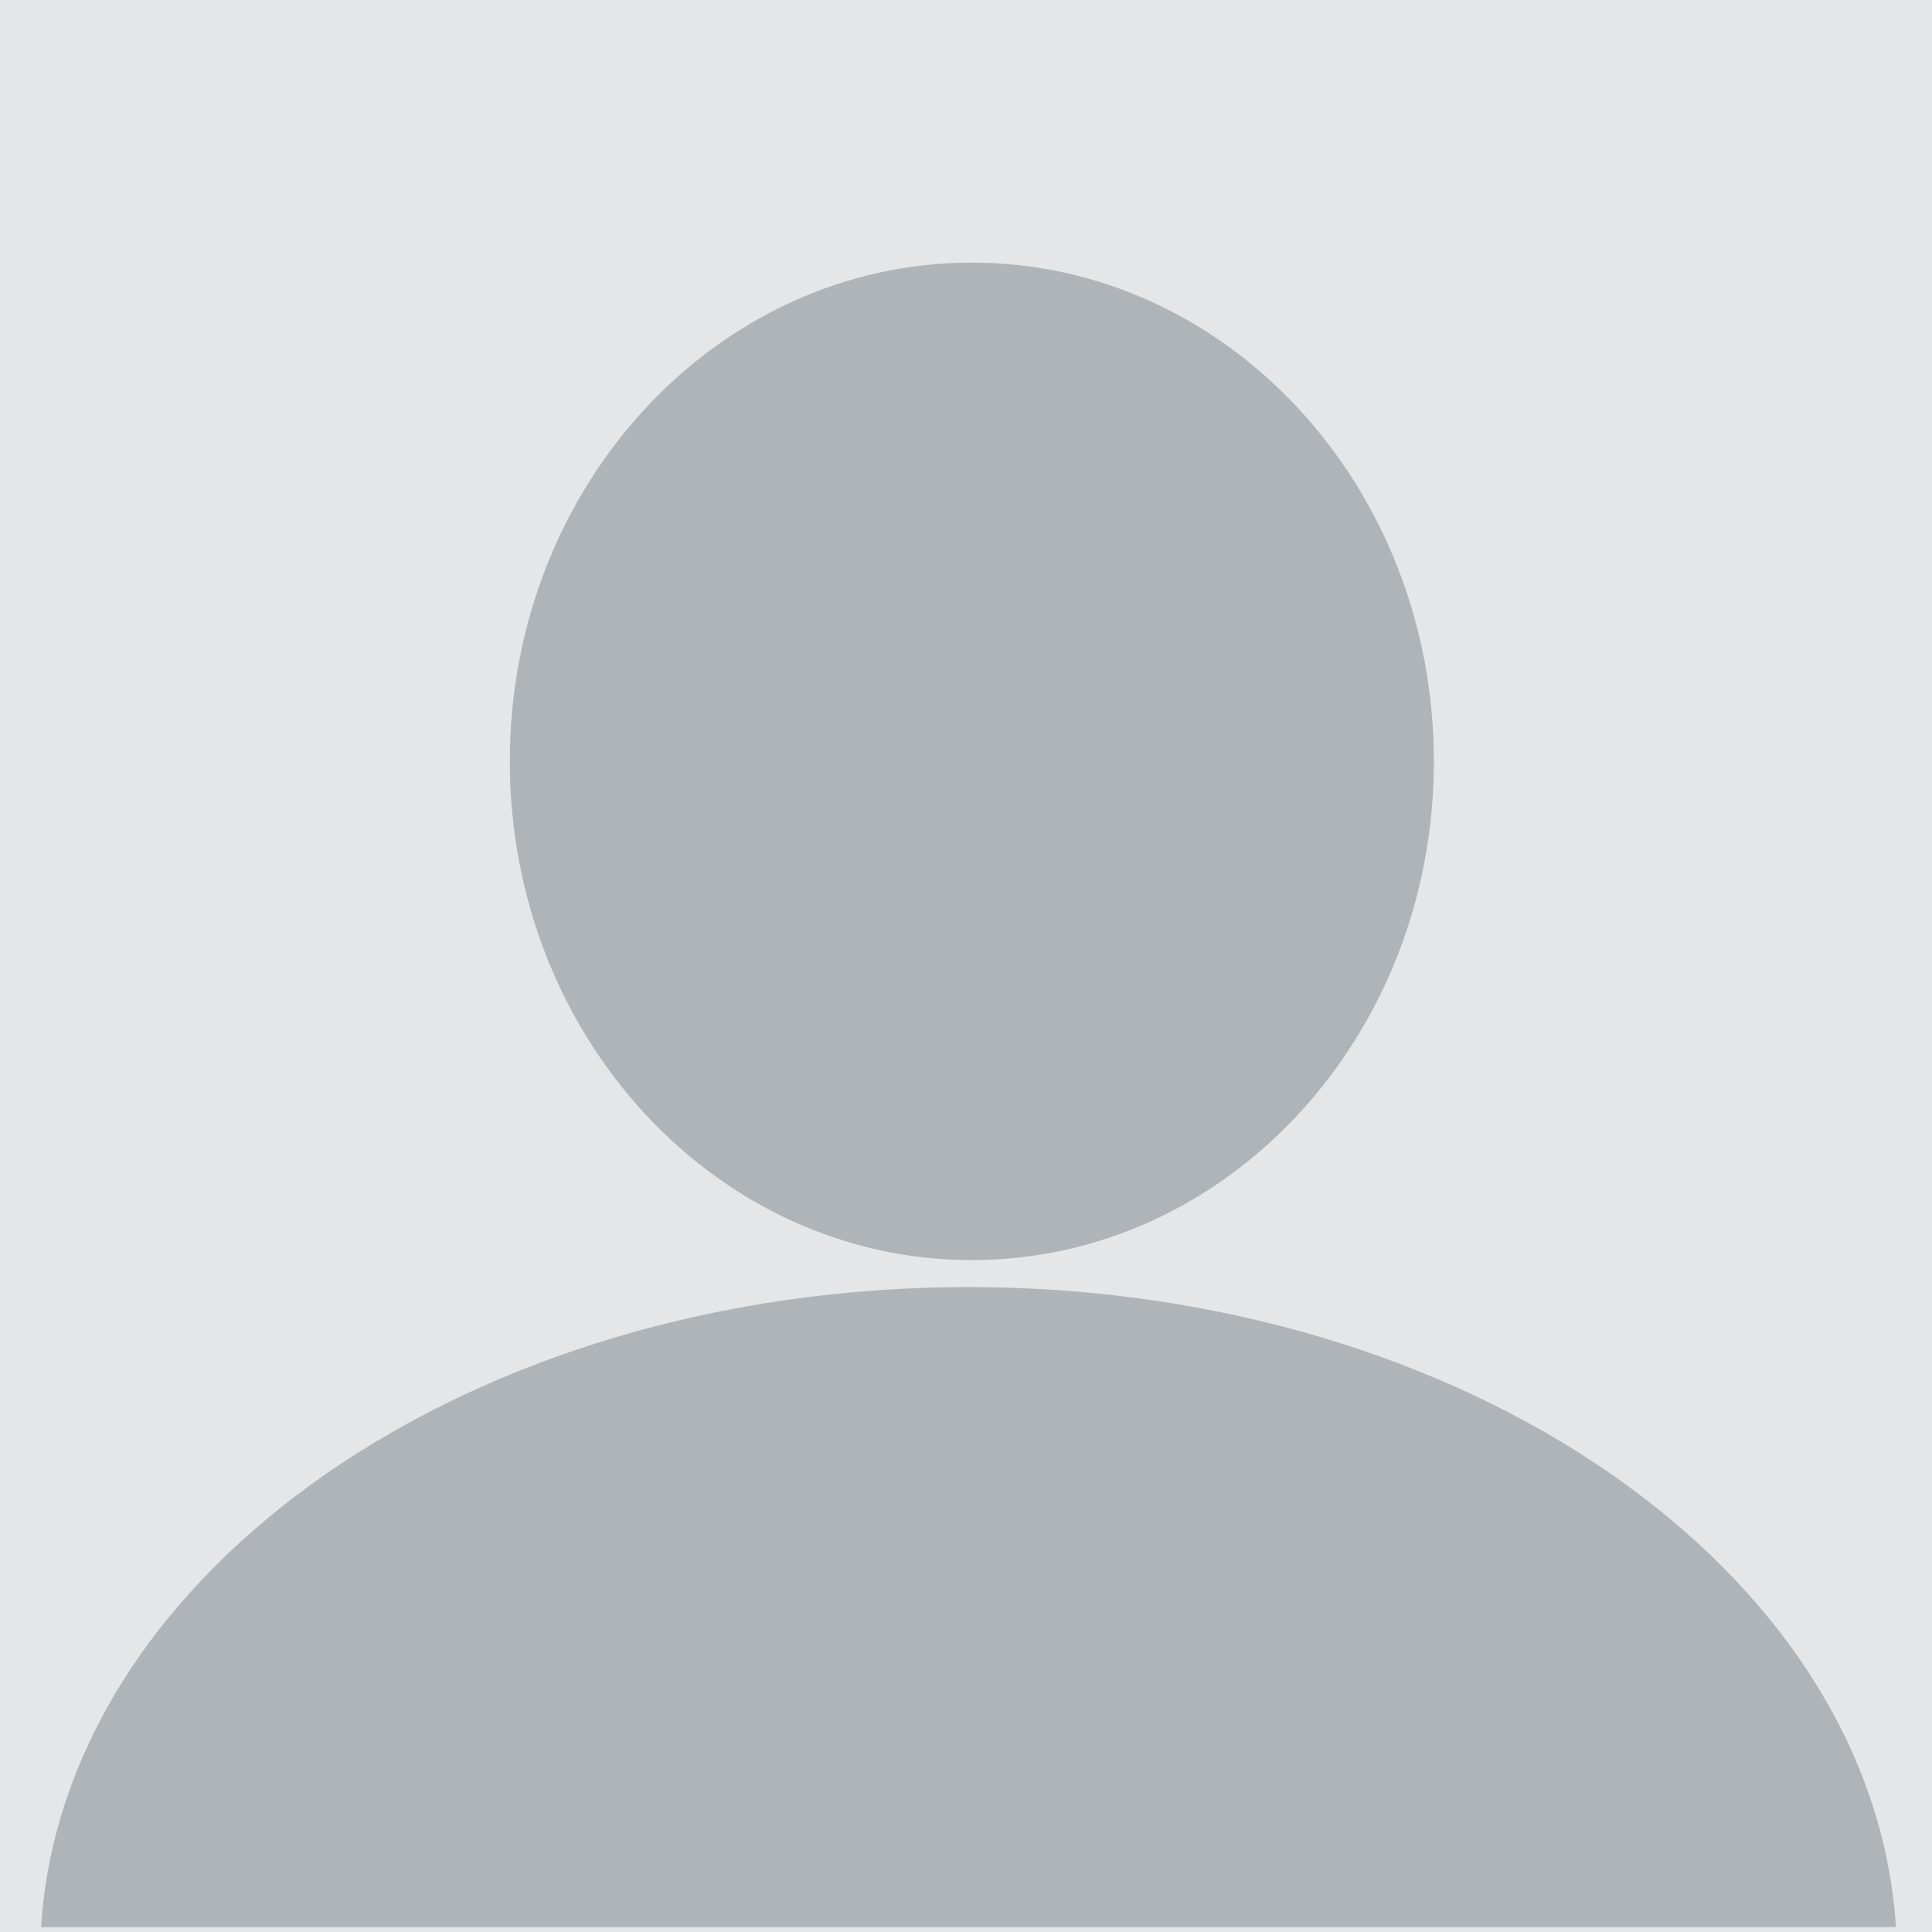
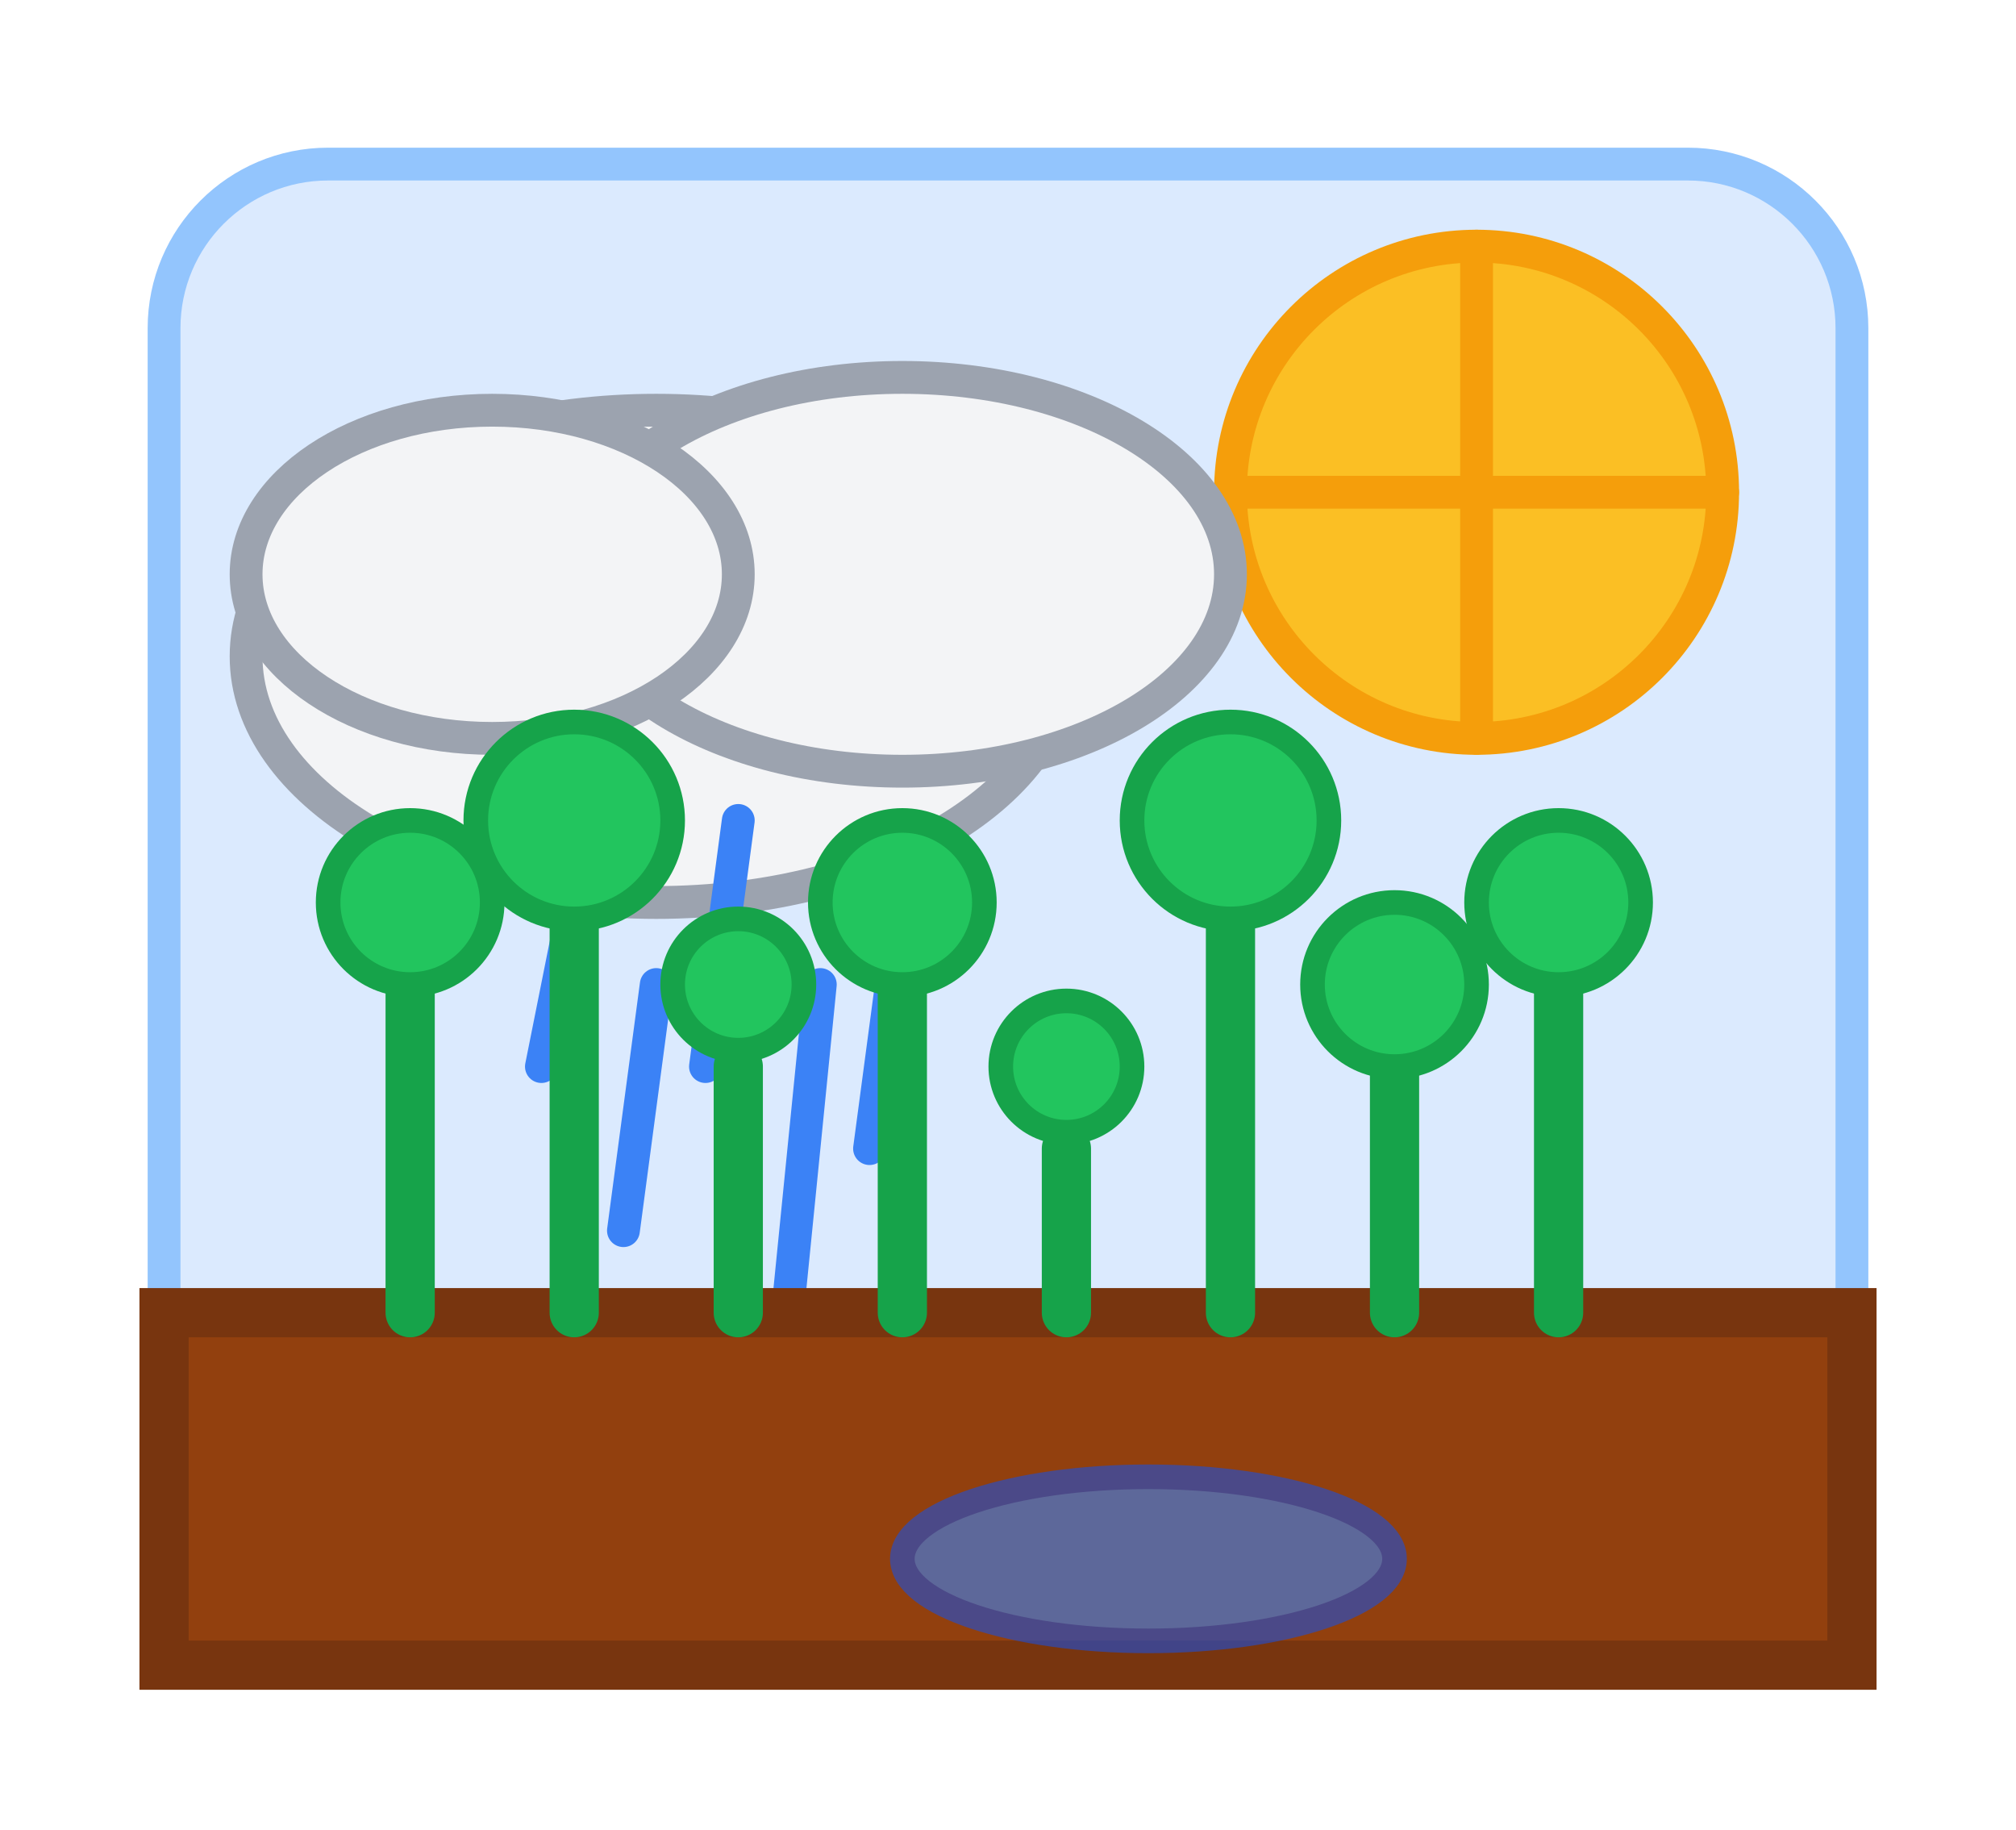
- <svg xmlns="http://www.w3.org/2000/svg" width="401px" height="401px" enable-background="new 312.809 0 401 401" version="1.1" viewBox="312.809 0 401 401">
-   <g transform="matrix(1.223 0 0 1.223 -467.5 -843.44)">
-     <rect x="601.45" y="653.07" width="401" height="401" fill="#E4E6E7" />
-     <path d="m802.38 908.08c-84.515 0-153.52 48.185-157.38 108.62h314.79c-3.87-60.44-72.9-108.62-157.41-108.62z" fill="#AEB4B7" />
-     <path d="m881.37 818.86c0 46.746-35.106 84.641-78.41 84.641s-78.41-37.895-78.41-84.641 35.106-84.641 78.41-84.641c43.31 0 78.41 37.9 78.41 84.64z" fill="#AEB4B7" />
-   </g>
+ <svg xmlns="http://www.w3.org/2000/svg" width="122.88" height="111.48" viewBox="0 0 122.88 111.48" fill="none">
+   <rect x="10" y="10" width="102.88" height="91.48" fill="#DBEAFE" stroke="#93C5FD" stroke-width="2" rx="10" />
+   <circle cx="90" cy="30" r="15" fill="#FBBF24" stroke="#F59E0B" stroke-width="2" />
+   <path d="M90 15V45" stroke="#F59E0B" stroke-width="2" stroke-linecap="round" />
+   <path d="M75 30H105" stroke="#F59E0B" stroke-width="2" stroke-linecap="round" />
+   <ellipse cx="40" cy="40" rx="25" ry="15" fill="#F3F4F6" stroke="#9CA3AF" stroke-width="2" />
+   <ellipse cx="55" cy="35" rx="20" ry="12" fill="#F3F4F6" stroke="#9CA3AF" stroke-width="2" />
+   <ellipse cx="30" cy="35" rx="15" ry="10" fill="#F3F4F6" stroke="#9CA3AF" stroke-width="2" />
+   <path d="M35 55L33 65" stroke="#3B82F6" stroke-width="2" stroke-linecap="round" />
+   <path d="M45 50L43 65" stroke="#3B82F6" stroke-width="2" stroke-linecap="round" />
+   <path d="M55 55L53 70" stroke="#3B82F6" stroke-width="2" stroke-linecap="round" />
+   <path d="M40 60L38 75" stroke="#3B82F6" stroke-width="2" stroke-linecap="round" />
+   <path d="M50 60L48 80" stroke="#3B82F6" stroke-width="2" stroke-linecap="round" />
+   <rect x="10" y="80" width="102.88" height="21.48" fill="#92400E" stroke="#78350F" stroke-width="3" />
+   <path d="M25 80V60" stroke="#16A34A" stroke-width="3" stroke-linecap="round" />
+   <path d="M35 80V55" stroke="#16A34A" stroke-width="3" stroke-linecap="round" />
+   <path d="M45 80V65" stroke="#16A34A" stroke-width="3" stroke-linecap="round" />
+   <path d="M55 80V60" stroke="#16A34A" stroke-width="3" stroke-linecap="round" />
+   <path d="M65 80V70" stroke="#16A34A" stroke-width="3" stroke-linecap="round" />
+   <path d="M75 80V55" stroke="#16A34A" stroke-width="3" stroke-linecap="round" />
+   <path d="M85 80V65" stroke="#16A34A" stroke-width="3" stroke-linecap="round" />
+   <path d="M95 80V60" stroke="#16A34A" stroke-width="3" stroke-linecap="round" />
+   <circle cx="25" cy="55" r="5" fill="#22C55E" stroke="#16A34A" stroke-width="1.5" />
+   <circle cx="35" cy="50" r="6" fill="#22C55E" stroke="#16A34A" stroke-width="1.5" />
+   <circle cx="45" cy="60" r="4" fill="#22C55E" stroke="#16A34A" stroke-width="1.5" />
+   <circle cx="55" cy="55" r="5" fill="#22C55E" stroke="#16A34A" stroke-width="1.5" />
+   <circle cx="65" cy="65" r="4" fill="#22C55E" stroke="#16A34A" stroke-width="1.5" />
+   <circle cx="75" cy="50" r="6" fill="#22C55E" stroke="#16A34A" stroke-width="1.5" />
+   <circle cx="85" cy="60" r="5" fill="#22C55E" stroke="#16A34A" stroke-width="1.5" />
+   <circle cx="95" cy="55" r="5" fill="#22C55E" stroke="#16A34A" stroke-width="1.5" />
+   <ellipse cx="70" cy="95" rx="15" ry="5" fill="#3B82F6" opacity="0.6" stroke="#1D4ED8" stroke-width="1.5" />
</svg>
